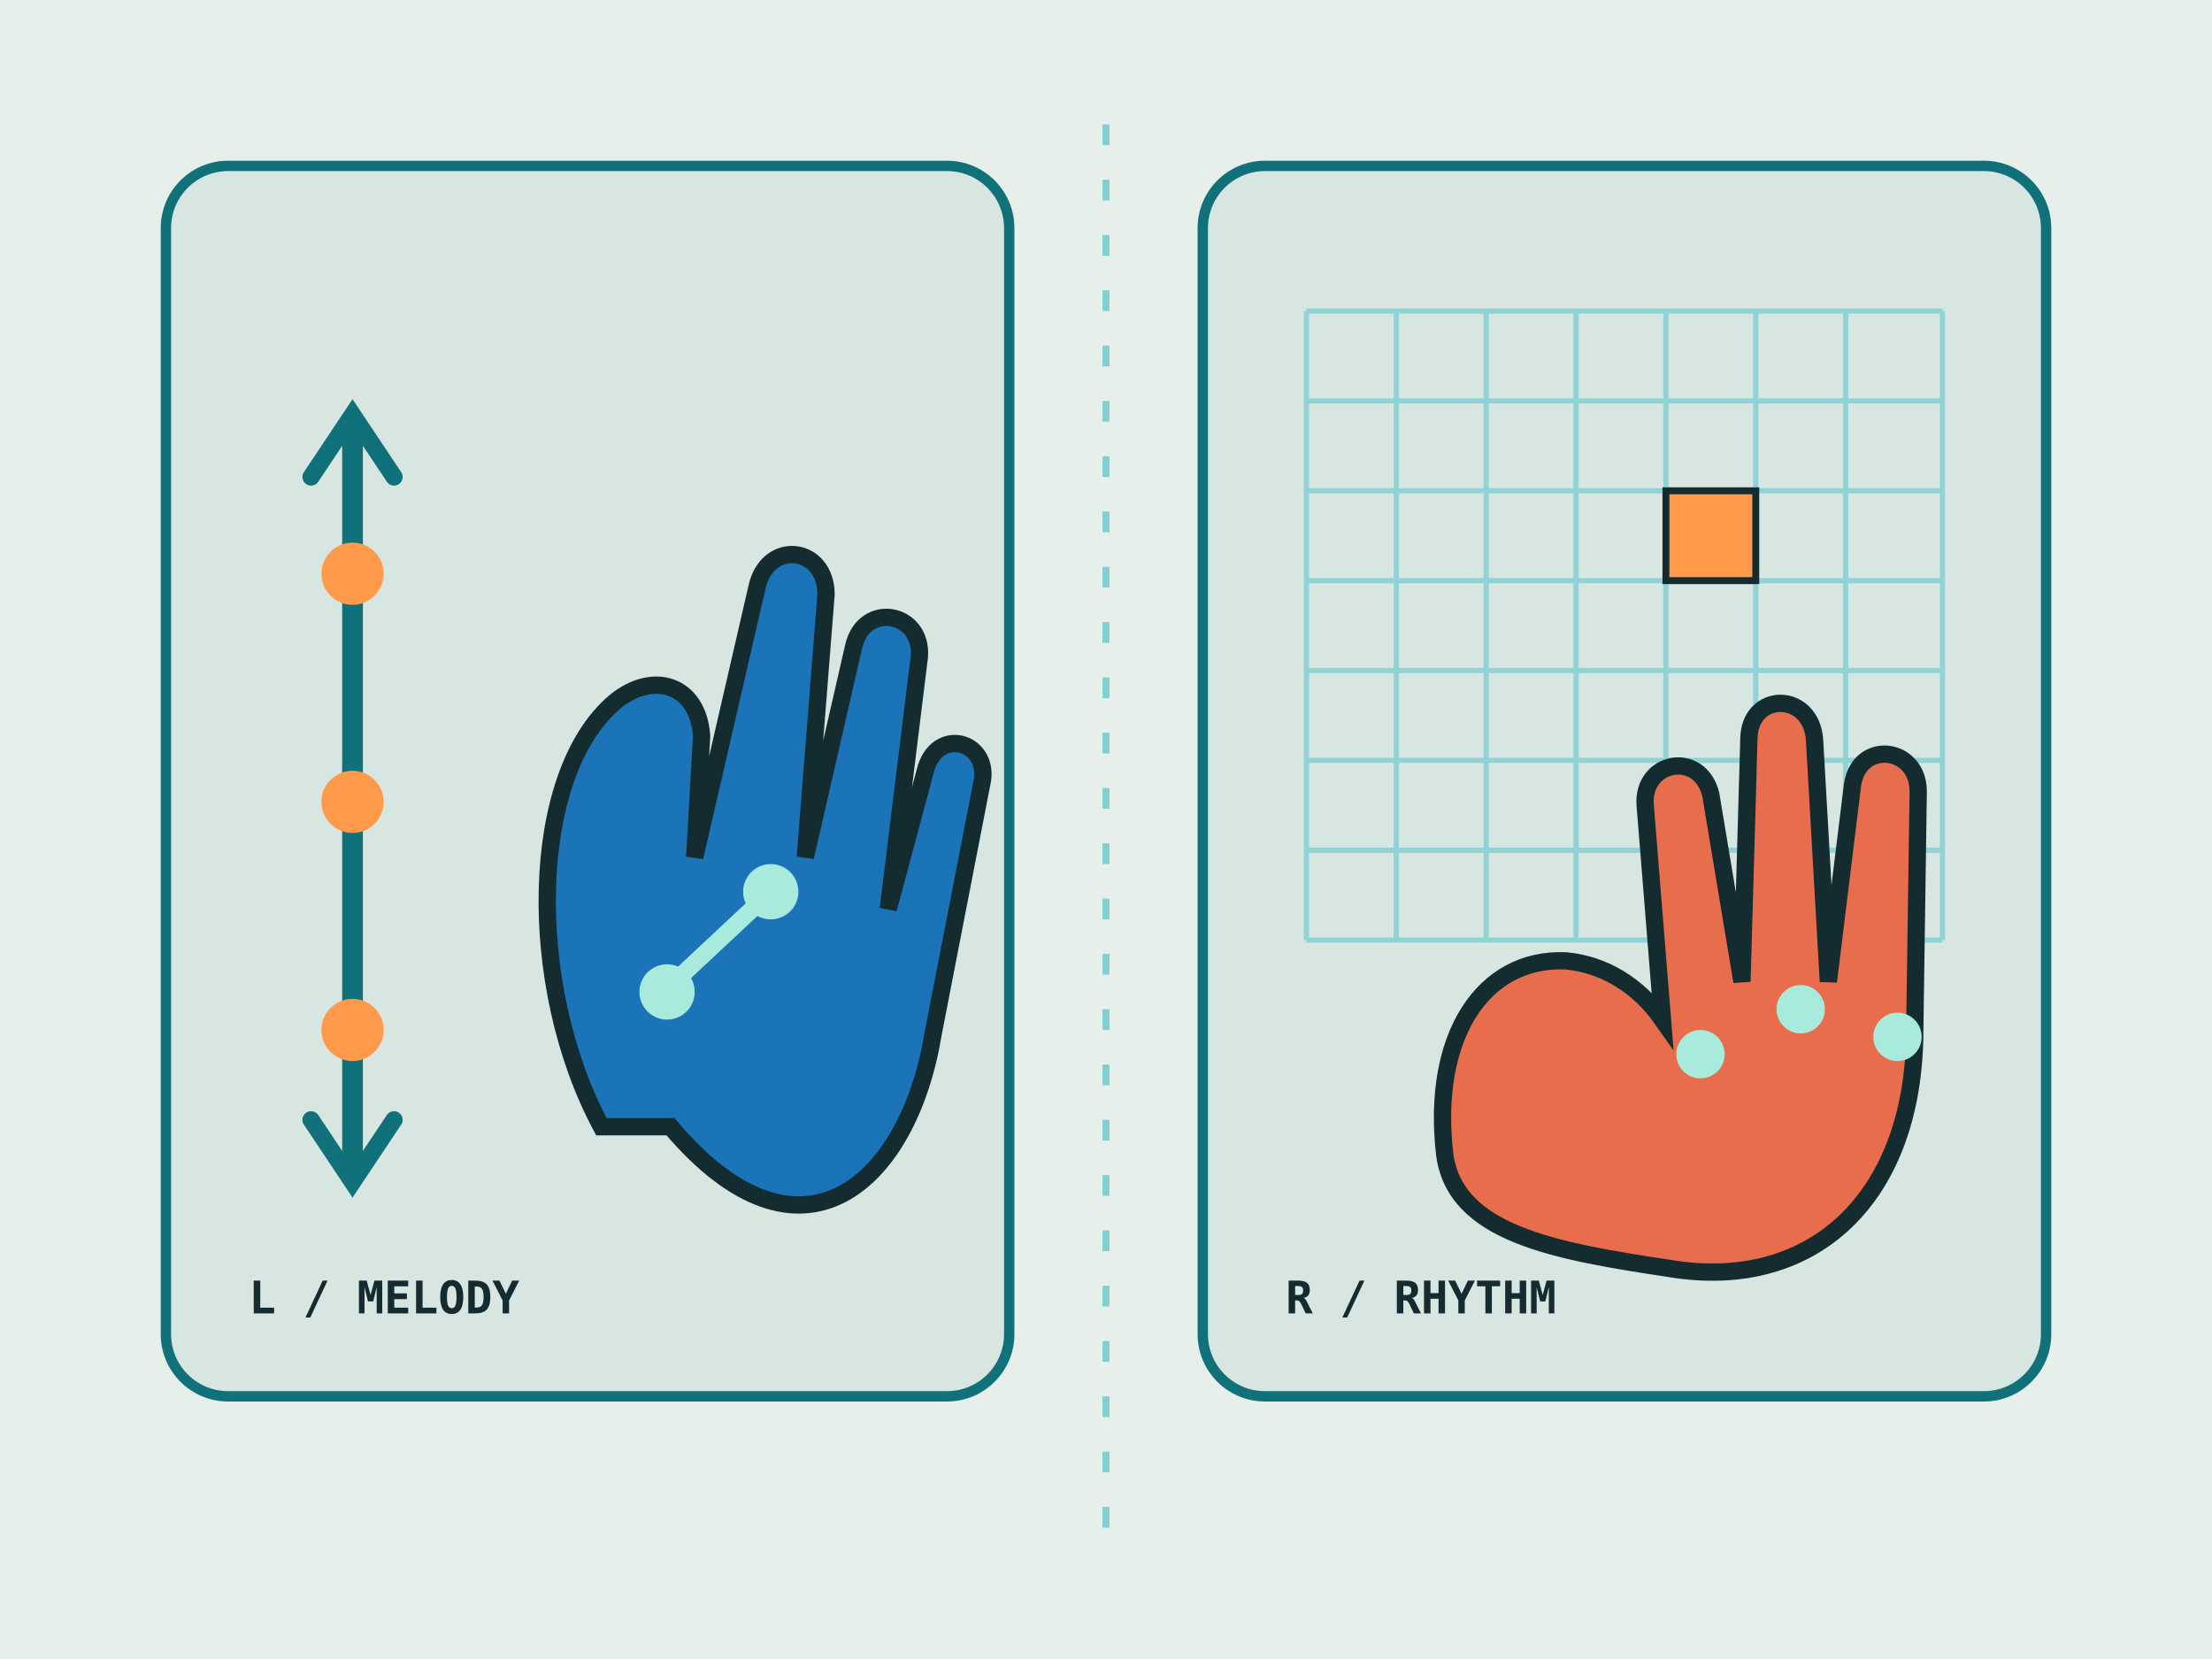
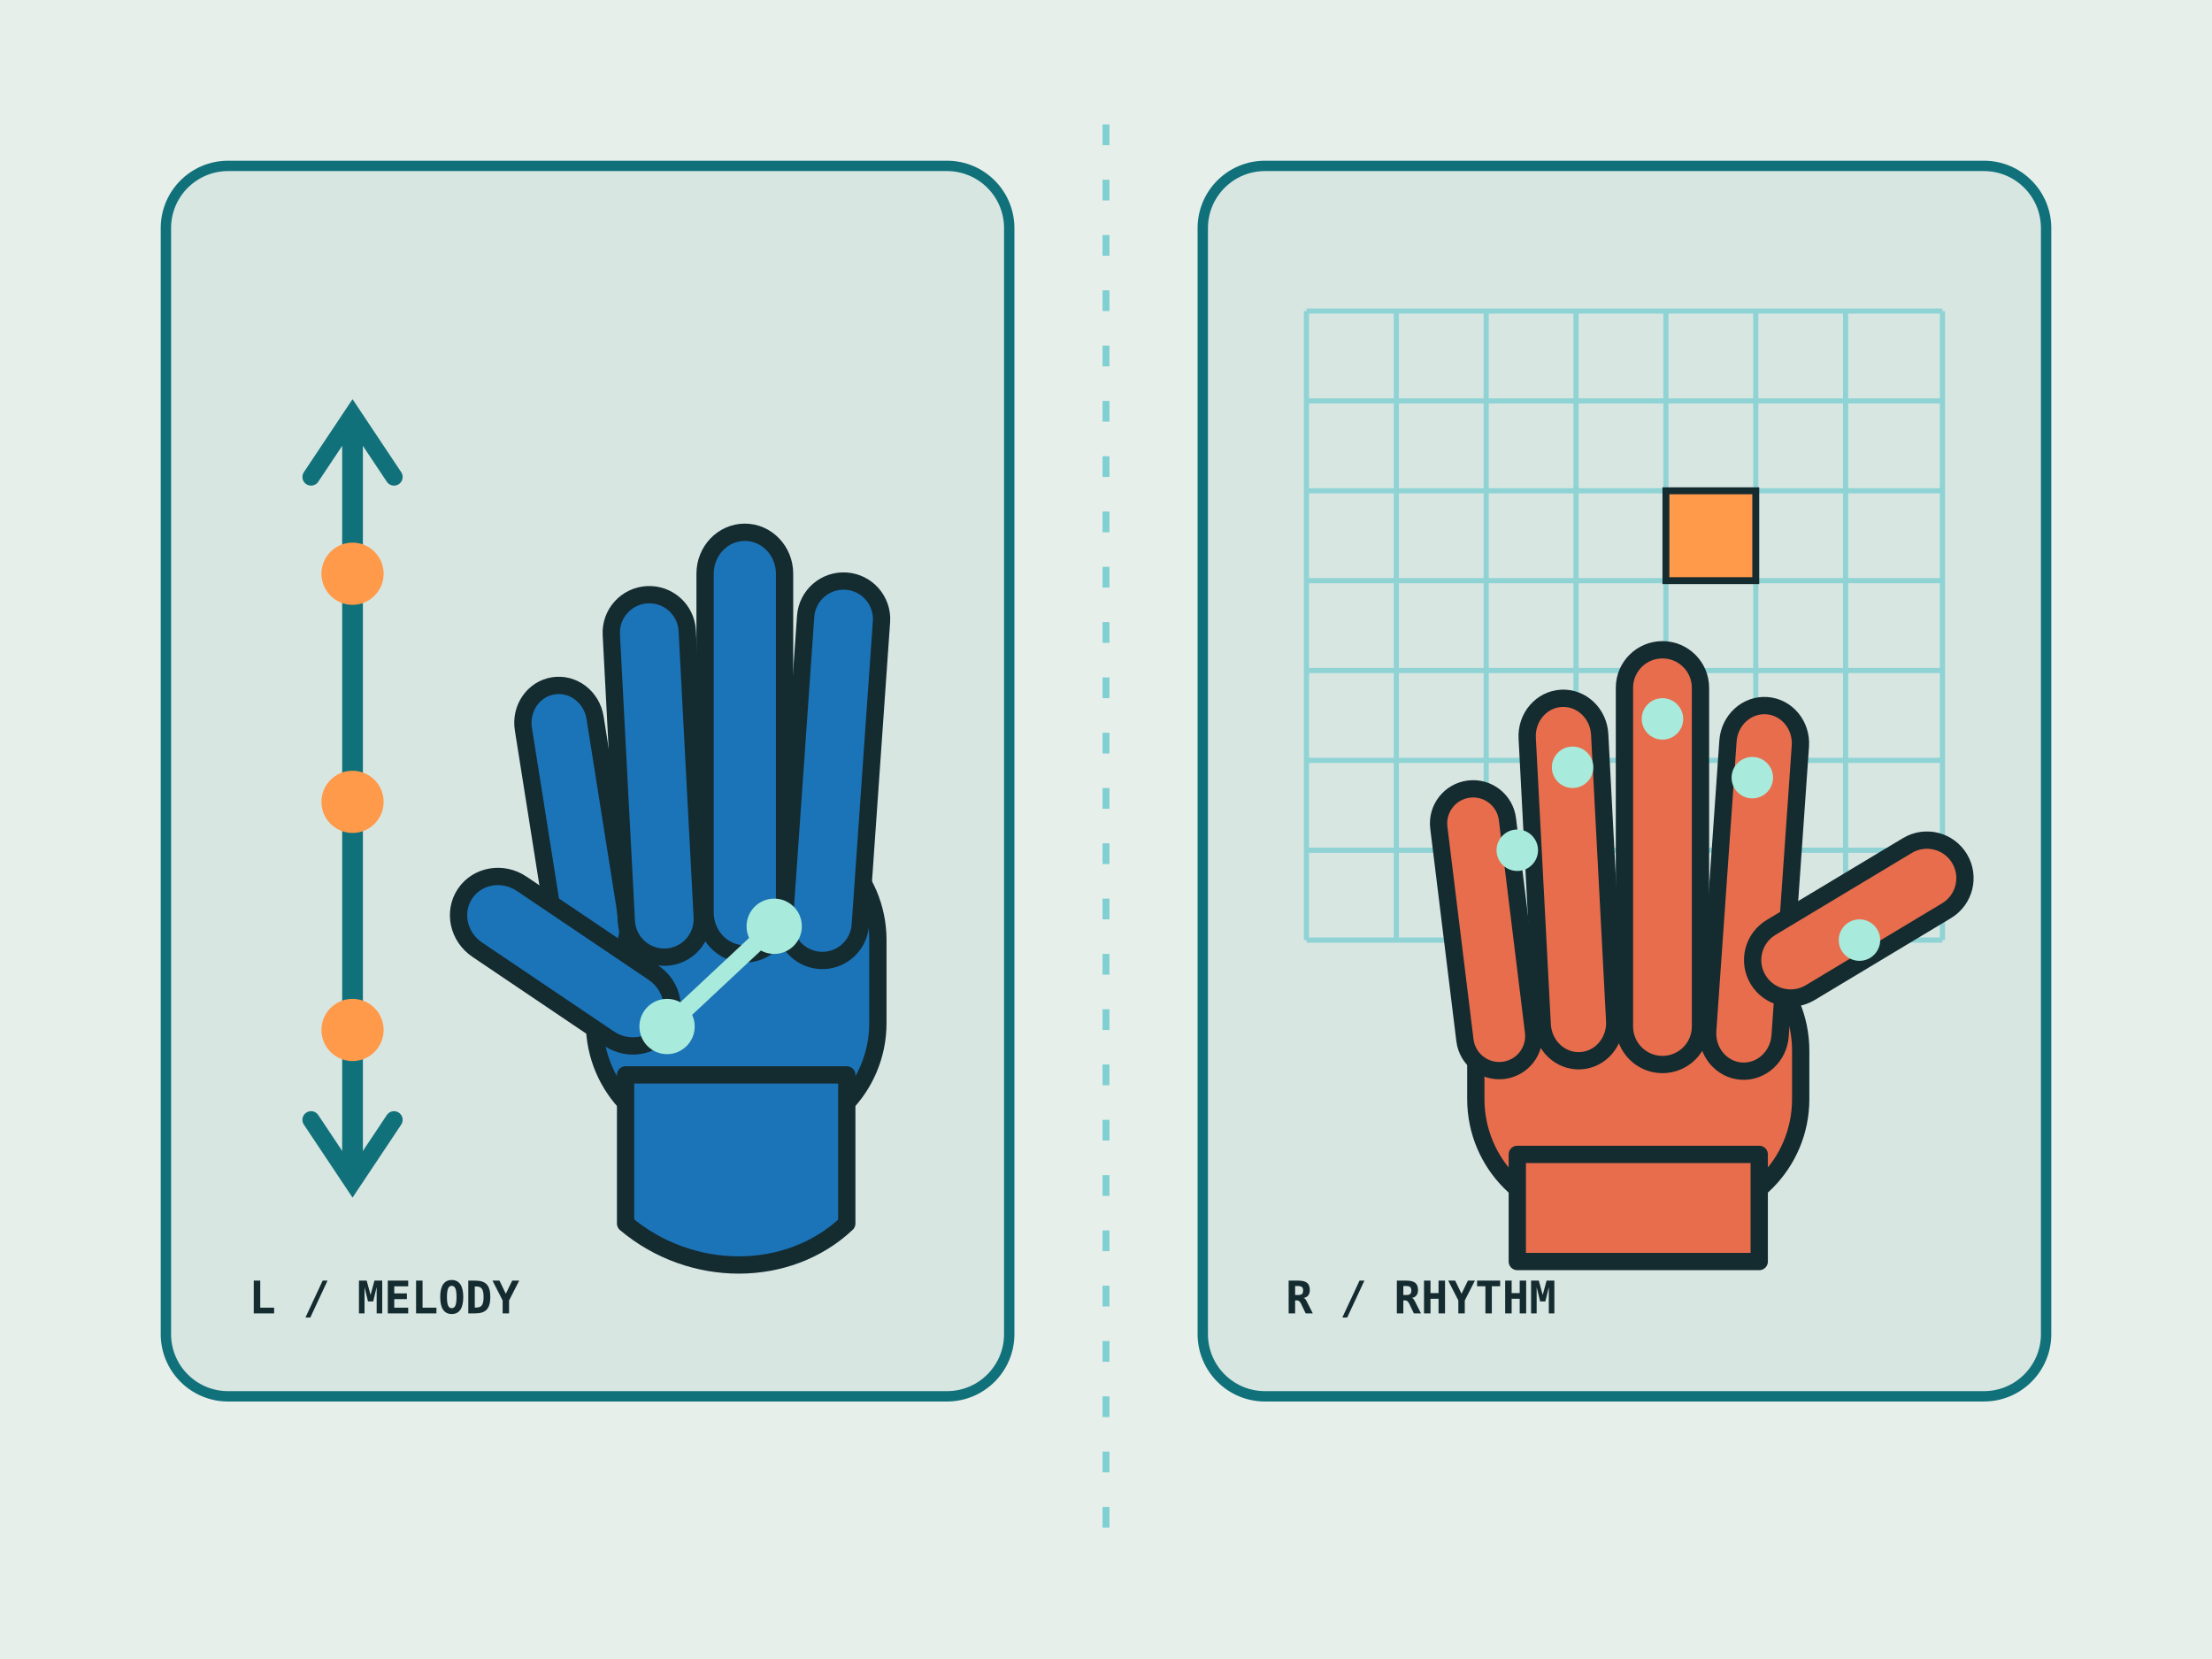
<svg xmlns="http://www.w3.org/2000/svg" viewBox="0 0 640 480" role="img" aria-labelledby="title desc">
  <rect width="640" height="480" fill="#e7efea" />
  <path d="M320 36V444" stroke="#80cfd2" stroke-width="2" stroke-dasharray="6 10" />
  <g transform="translate(48 48)">
    <rect width="244" height="356" rx="18" fill="#d8e6e2" stroke="#11717a" stroke-width="3" />
    <path d="M54 294V72" stroke="#11717a" stroke-width="6" />
    <path d="M42 90l12-18 12 18M42 276l12 18 12-18" fill="none" stroke="#11717a" stroke-width="5" stroke-linecap="round" />
    <g fill="#ff9a4a">
      <circle cx="54" cy="118" r="9" />
      <circle cx="54" cy="184" r="9" />
      <circle cx="54" cy="250" r="9" />
    </g>
-     <path d="M126 278c-22-41-21-102 4-123 11-9 24-5 25 10l-2 35 18-78c3-14 20-12 20 2l-6 76 14-61c3-13 20-10 19 3l-9 73 11-41c4-12 19-7 16 5l-14 72c-7 43-38 72-76 27z" fill="#1b73b8" stroke="#142b30" stroke-width="5" />
-     <path d="M144 239l31-29" stroke="#a8eadc" stroke-width="5" stroke-linecap="round" />
-     <circle cx="145" cy="239" r="8" fill="#a8eadc" />
-     <circle cx="175" cy="210" r="8" fill="#a8eadc" />
+     <g fill="#1b73b8" stroke="#142b30" stroke-width="5" stroke-linejoin="round">
+       <rect x="124" y="190" width="82" height="92" rx="34" />
+       <rect data-hand="left" data-finger="little" x="108" y="150" width="21" height="82" rx="11" transform="rotate(-9 118 191)" />
+       <rect data-hand="left" data-finger="ring" x="131" y="124" width="22" height="105" rx="11" transform="rotate(-3 142 176)" />
+       <rect data-hand="left" data-finger="middle" x="156" y="106" width="23" height="122" rx="12" />
+       <rect data-hand="left" data-finger="index" x="182" y="120" width="22" height="110" rx="11" transform="rotate(4 193 175)" />
+       <rect data-hand="left" data-finger="thumb" x="93" y="201" width="70" height="23" rx="12" transform="rotate(34 93 201)" />
+       <path d="M133 263h64v43c-17 16-45 16-64 0z" />
+     </g>
+     <path d="M145 249l31-29" stroke="#a8eadc" stroke-width="5" stroke-linecap="round" />
+     <circle cx="145" cy="249" r="8" fill="#a8eadc" />
+     <circle cx="176" cy="220" r="8" fill="#a8eadc" />
    <text x="24" y="332" fill="#142b30" font-family="Cascadia Mono,Consolas,monospace" font-size="13" font-weight="700">L / MELODY</text>
  </g>
  <g transform="translate(348 48)">
    <rect width="244" height="356" rx="18" fill="#d8e6e2" stroke="#11717a" stroke-width="3" />
    <g stroke="#80cfd2" stroke-width="1.5" opacity=".82">
      <path d="M30 42H214M30 68H214M30 94H214M30 120H214M30 146H214M30 172H214M30 198H214M30 224H214" />
      <path d="M30 42V224M56 42V224M82 42V224M108 42V224M134 42V224M160 42V224M186 42V224M214 42V224" />
    </g>
    <rect x="134" y="94" width="26" height="26" fill="#ff9a4a" stroke="#142b30" stroke-width="2" />
-     <path d="M70 286c-4-34 11-57 35-56 11 1 21 7 28 17l-5-62c-1-13 16-16 19-3l9 54 2-70c0-14 18-14 19 0l4 70 7-57c2-13 19-11 19 2l-1 69c0 48-29 76-71 69-33-5-62-10-65-33z" fill="#e86d4c" stroke="#142b30" stroke-width="5" />
+     <g fill="#e86d4c" stroke="#142b30" stroke-width="5" stroke-linejoin="round">
+       <rect x="79" y="222" width="94" height="82" rx="34" />
+       <rect data-hand="right" data-finger="little" x="72" y="180" width="20" height="82" rx="10" transform="rotate(-7 82 221)" />
+       <rect data-hand="right" data-finger="ring" x="96" y="154" width="21" height="105" rx="11" transform="rotate(-3 106 206)" />
+       <rect data-hand="right" data-finger="middle" x="122" y="140" width="22" height="120" rx="11" />
+       <rect data-hand="right" data-finger="index" x="149" y="156" width="21" height="106" rx="11" transform="rotate(4 159 209)" />
+       <rect data-hand="right" data-finger="thumb" x="155" y="226" width="68" height="22" rx="11" transform="rotate(-31 155 226)" />
+       <path d="M91 286h70v31H91z" />
+     </g>
    <g fill="#a8eadc">
-       <circle cx="144" cy="257" r="7" />
-       <circle cx="173" cy="244" r="7" />
-       <circle cx="201" cy="252" r="7" />
+       <circle cx="91" cy="198" r="6" />
+       <circle cx="107" cy="174" r="6" />
+       <circle cx="133" cy="160" r="6" />
+       <circle cx="159" cy="177" r="6" />
+       <circle cx="190" cy="224" r="6" />
    </g>
    <text x="24" y="332" fill="#142b30" font-family="Cascadia Mono,Consolas,monospace" font-size="13" font-weight="700">R / RHYTHM</text>
  </g>
</svg>
